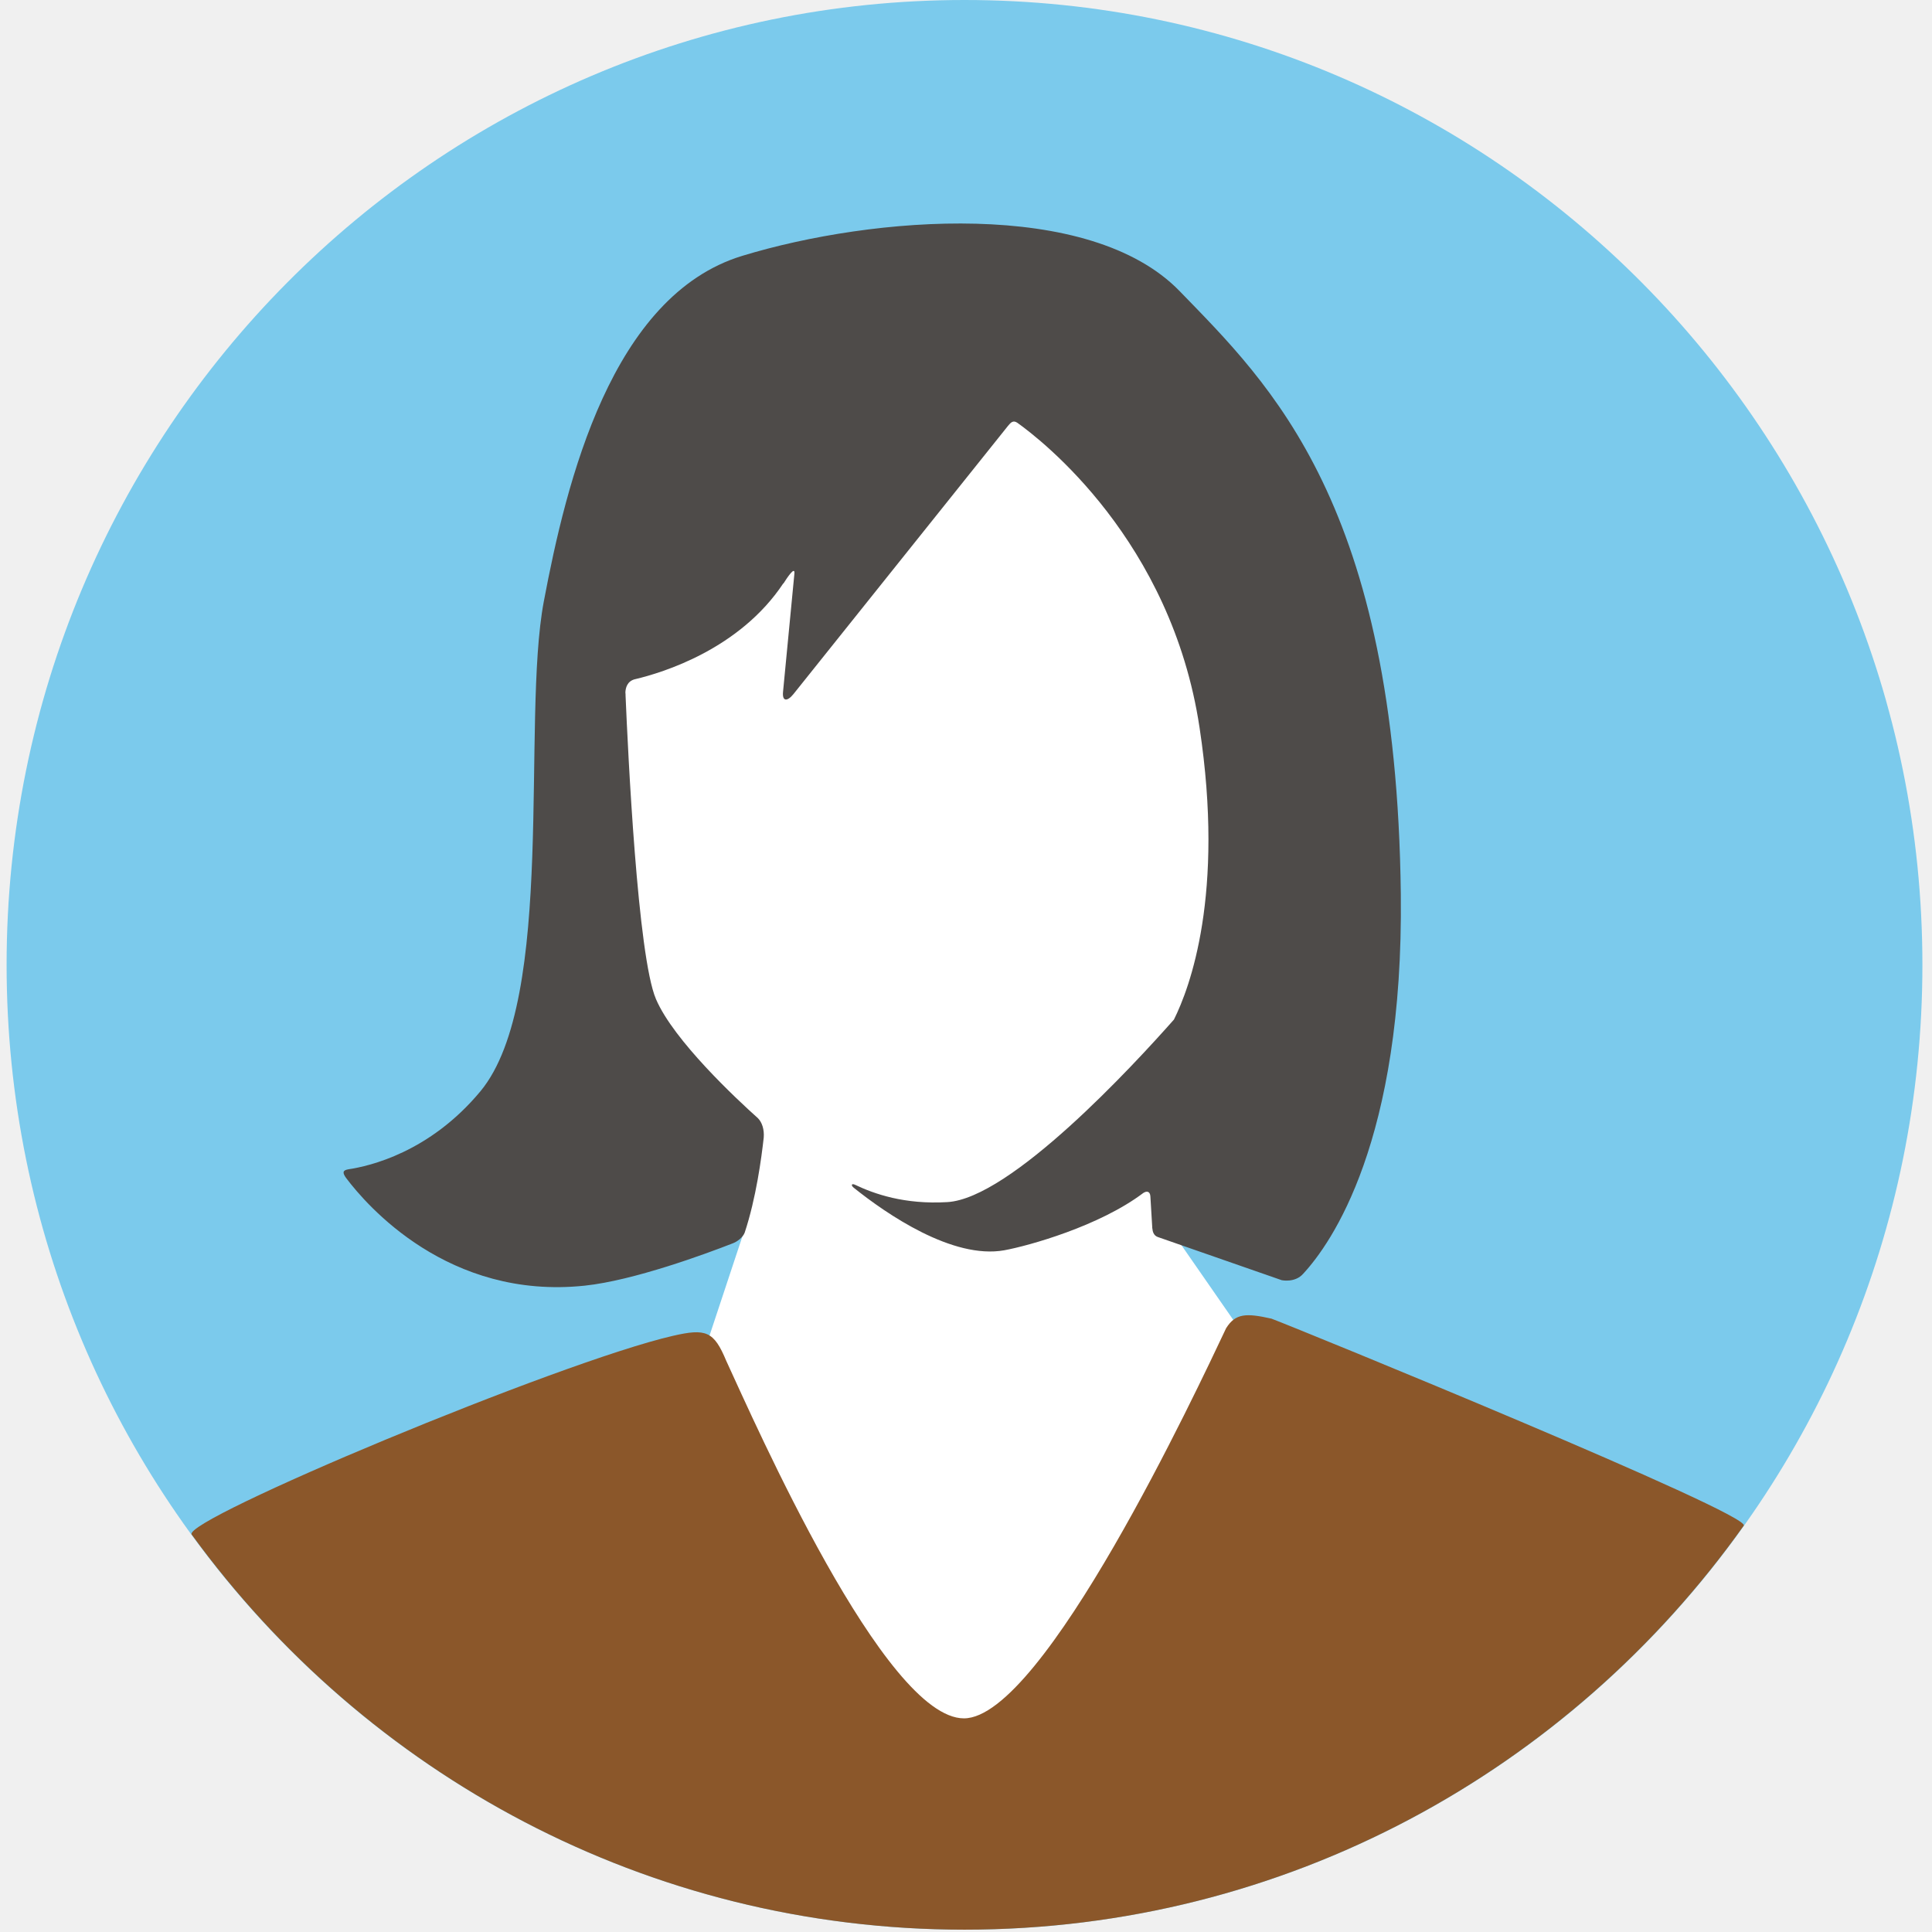
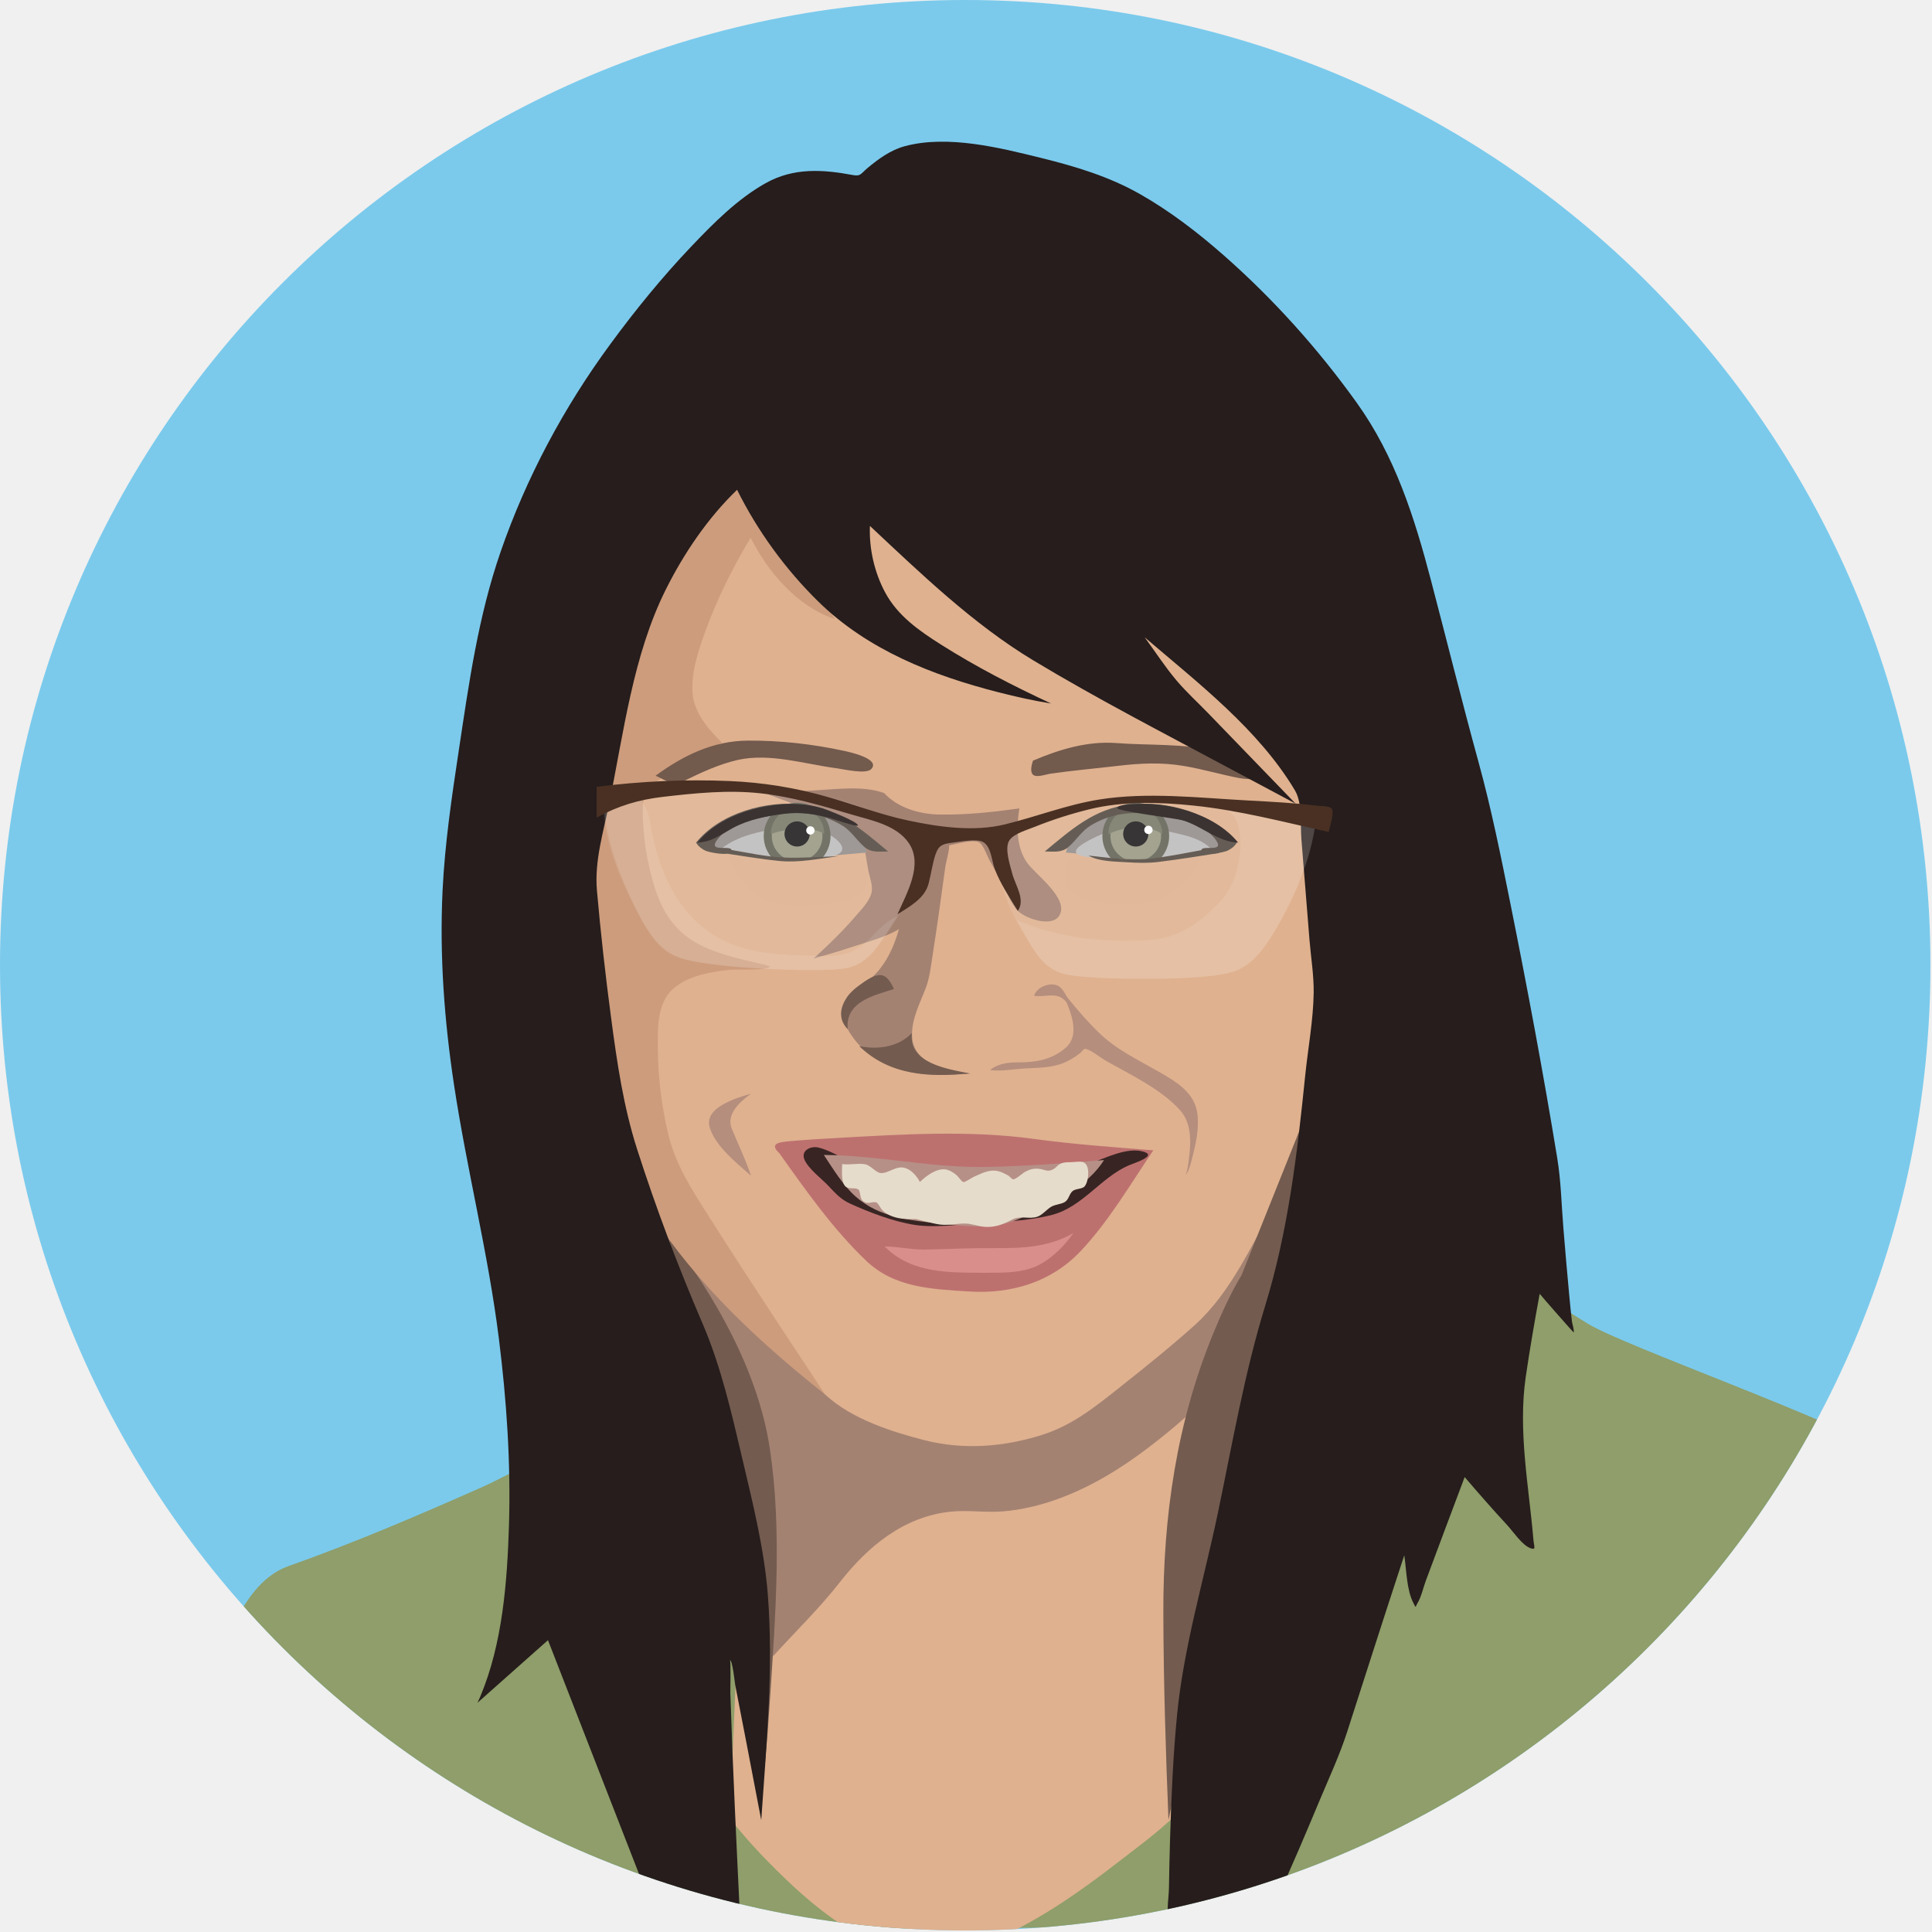
- <svg xmlns="http://www.w3.org/2000/svg" width="120" height="120" viewBox="0 0 120 120">
+ <svg xmlns="http://www.w3.org/2000/svg" xmlns:xlink="http://www.w3.org/1999/xlink" width="120" height="120" viewBox="0 0 120 120">
+   <defs>
+     <path id="jenn-a" d="M119.903,59.951 C119.903,93.061 93.061,119.903 59.951,119.903 C26.841,119.903 0,93.061 0,59.951 C0,26.841 26.841,0 59.951,0 C93.061,0 119.903,26.841 119.903,59.951" />
+   </defs>
  <g fill="none" fill-rule="evenodd">
-     <path fill="#7BCAEC" d="M119.404,59.927 C119.404,93.024 92.765,119.855 59.906,119.855 C27.05,119.855 0.41,93.024 0.41,59.927 C0.41,26.831 27.05,0 59.906,0 C92.765,0 119.404,26.831 119.404,59.927" />
-     <path fill="#FFFFFF" d="M43.38,85.037 L46.445,75.788 L45.699,70.934 L36.251,60.131 L36.355,36.064 L67.106,20.683 L79.285,50.846 L72.575,76.18 L78.527,84.757 C78.527,84.757 66.011,110.802 61.889,110.802 C57.768,110.802 43.38,85.037 43.38,85.037 Z" />
-     <path fill="#8B572A" d="M59.907,119.855 C79.863,119.855 97.515,109.949 108.307,94.762 C108.815,94.044 80.701,82.553 78.974,81.904 C77.384,81.545 76.737,81.577 76.156,82.498 C74.353,86.31 64.803,106.73 59.872,106.73 C54.94,106.73 46.917,88.436 45.11,84.527 C44.341,82.679 43.852,82.498 41.796,82.971 C34.72,84.597 11.256,94.421 11.906,95.314 C22.731,110.191 40.195,119.855 59.907,119.855" />
-     <path fill="#4E4B49" d="M36.315,79.855 C39.362,79.536 43.862,77.87 45.494,77.233 C45.791,77.126 46.138,76.861 46.253,76.564 C46.961,74.431 47.297,71.915 47.437,70.653 C47.475,70.162 47.339,69.717 47.076,69.452 C45.769,68.284 41.839,64.622 40.743,62.054 C39.604,59.399 39.004,46.715 38.855,43.213 C38.855,43.138 38.855,43.074 38.844,43.011 C38.855,42.746 38.94,42.309 39.448,42.184 L39.455,42.184 C41.165,41.779 45.938,40.325 48.657,36.227 L48.657,36.249 C48.879,35.899 49.394,35.113 49.341,35.633 C49.163,37.501 48.688,42.449 48.637,42.958 C48.572,43.595 48.908,43.573 49.279,43.116 C49.617,42.693 60.639,28.914 62.609,26.451 C62.788,26.229 62.935,26.089 63.188,26.259 C64.707,27.343 72.758,33.574 74.507,45.197 C76.078,55.569 73.896,61.364 72.916,63.327 C70.399,66.172 62.776,74.44 58.837,74.665 C56.182,74.823 54.296,74.155 53.114,73.591 C52.894,73.486 52.831,73.613 53.029,73.773 C55.064,75.407 59.174,78.23 62.377,77.657 C63.884,77.382 68.28,76.161 71.008,74.101 C71.23,73.953 71.43,73.995 71.452,74.303 L71.568,76.234 L71.568,76.268 L71.578,76.319 C71.589,76.458 71.641,76.735 71.904,76.83 L79.608,79.514 C79.608,79.514 80.44,79.696 80.947,79.111 C82.676,77.243 87.186,70.886 87.007,55.525 C86.722,31.302 78.881,23.871 73.273,18.086 C67.679,12.313 54.23,13.417 46.107,15.89 C37.981,18.363 35.178,29.922 33.776,37.364 C32.375,44.794 34.577,62.054 29.845,67.776 C26.693,71.575 22.943,72.435 21.636,72.627 C21.275,72.69 21.267,72.839 21.489,73.156 C22.774,74.867 27.845,80.747 36.315,79.855" />
+     <mask id="jenn-b" fill="#fff">
+       <use xlink:href="#jenn-a" />
+     </mask>
+     <use fill="#7BCAEC" xlink:href="#jenn-a" />
+     <path fill="#8F9E6A" d="M29.948,92.365 C31.126,91.843 32.363,91.064 33.622,90.768 C36.219,90.156 38.943,89.875 41.573,89.433 C46.749,88.565 51.924,87.696 57.1,86.827 C63.044,85.829 68.988,84.832 74.932,83.834 C79.799,83.017 84.666,82.2 89.532,81.383 C91.014,81.135 92.497,80.886 93.979,80.637 C94.418,80.563 95.185,80.271 95.631,80.36 C95.878,80.409 96.202,80.714 96.412,80.844 C97.142,81.297 97.872,81.751 98.602,82.204 C100.882,83.619 114.231,88.277 118.243,90.768 C118.894,91.173 117.856,95.18 117.869,95.909 C117.908,98.303 117.948,100.697 117.988,103.091 C118.073,108.218 118.158,113.344 118.243,118.47 C118.248,118.787 118.253,119.103 118.258,119.42 C114.706,119.441 111.153,119.462 107.6,119.483 C99.069,119.533 90.539,119.583 82.008,119.633 C71.691,119.693 61.374,119.753 51.057,119.814 C42.145,119.866 33.232,119.918 24.32,119.97 C21.388,119.987 18.456,120.005 15.524,120.022 C14.622,120.027 13.719,120.032 12.816,120.037 C12.442,120.04 11.742,120.183 11.388,120.046 C11.232,117.7 11.403,115.348 11.654,113.015 C12.087,108.993 12.698,104.737 14.453,101.049 C15.176,99.529 16.233,97.87 17.904,97.279 C21.991,95.833 25.986,94.12 29.948,92.365 Z" mask="url(#jenn-b)" />
+     <path fill="#DFB18F" d="M45.327,112.932 C45.48,109.425 45.633,105.919 45.786,102.412 C45.82,101.642 45.995,100.735 45.854,99.976 C45.705,99.172 45.313,98.348 45.057,97.573 C42.303,89.24 39.587,80.889 37.099,72.474 C36.156,69.283 35.045,66.016 34.559,62.715 C34.361,61.367 34.417,59.96 34.396,58.602 C34.357,56.097 34.369,53.591 34.448,51.087 C34.537,48.266 34.7,45.44 35.062,42.639 C35.337,40.506 35.667,38.248 36.569,36.274 C37.031,35.262 37.784,34.46 38.479,33.603 C39.534,32.303 40.585,31.002 41.671,29.728 C42.659,28.57 43.666,27.407 44.795,26.381 C45.333,25.892 46.14,25.07 46.944,25.167 C47.706,25.259 48.553,25.69 49.28,25.924 C50.951,26.464 52.619,27.016 54.28,27.585 C59.025,29.212 63.736,30.962 68.327,32.985 C72.453,34.803 76.851,36.789 80.253,39.811 C81.386,40.817 82.253,41.932 82.751,43.369 C83.375,45.168 83.651,47.09 83.866,48.973 C84.443,54.037 84.444,59.173 84.333,64.262 C84.236,68.72 84.024,73.181 83.645,77.625 C83.509,79.211 83.322,80.584 82.857,82.083 C81.792,85.513 80.809,88.968 79.798,92.414 C78.503,96.828 77.212,101.244 75.868,105.644 C75.397,107.184 74.926,108.725 74.412,110.252 C74.202,110.878 74.045,111.624 73.6,112.126 C72.404,113.475 70.792,114.616 69.375,115.717 C67.164,117.434 64.826,119.066 62.282,120.257 C59.935,121.357 57.559,121.917 55.057,120.981 C52.438,120.001 50.187,118.101 48.225,116.158 C47.2,115.143 46.215,114.071 45.327,112.932" mask="url(#jenn-b)" />
+     <path fill="#A48272" d="M40.722,75.044 C42.332,76.834 43.944,78.623 45.56,80.408 C47.447,82.494 49.252,84.804 51.341,86.696 C52.927,88.132 55.358,88.923 57.39,89.445 C59.808,90.067 62.287,89.882 64.664,89.143 C66.544,88.558 67.937,87.448 69.451,86.248 C71.061,84.971 72.67,83.684 74.2,82.312 C76.442,80.302 77.759,77.296 79.214,74.705 C78.996,77.083 78.549,79.482 77.828,81.759 C77.338,83.305 76.703,84.921 75.582,86.127 C74.308,87.498 72.849,88.755 71.363,89.889 C69.628,91.213 67.736,92.375 65.674,93.116 C64.59,93.506 63.461,93.776 62.311,93.873 C61.229,93.963 60.15,93.782 59.071,93.89 C56.152,94.183 53.902,96.051 52.169,98.269 C50.908,99.884 49.399,101.348 48.021,102.867 C45.891,94.746 43.761,86.626 41.63,78.505 C41.328,77.351 41.025,76.197 40.722,75.044" mask="url(#jenn-b)" />
+     <path fill="#735B4F" d="M41.536 76.73C44.443 80.545 47.098 85.204 47.817 89.987 48.573 95.012 48.169 100.291 47.839 105.339 47.745 106.764 47.64 108.188 47.508 109.61 46.836 105.912 46.165 102.214 45.493 98.516 44.421 92.616 43.35 86.716 42.278 80.816 42.03 79.454 41.783 78.092 41.536 76.73M77.118 79.194C78.866 74.831 80.613 70.469 82.361 66.106 81.259 71.391 80.158 76.677 79.056 81.962 77.3 90.388 75.544 98.814 73.788 107.241 73.384 109.177 72.981 111.114 72.577 113.05 72.404 108.782 72.271 104.508 72.257 100.236 72.236 94.199 73.083 88.287 75.415 82.683 75.91 81.492 76.451 80.301 77.118 79.194" mask="url(#jenn-b)" />
+     <path fill="#CD9C7C" d="M46.624,33.399 C45.543,35.196 44.589,37.104 43.862,39.072 C43.407,40.304 42.916,41.729 43.017,43.064 C43.107,44.252 44.012,45.332 44.844,46.126 C43.892,46.605 42.956,47.125 42.056,47.696 C41.077,48.317 39.918,48.933 39.915,50.196 C39.912,51.882 40.179,53.637 40.701,55.239 C41.275,56.999 42.226,58.186 43.95,58.911 C44.789,59.264 45.672,59.502 46.558,59.705 C46.618,59.718 47.833,59.997 47.816,60.028 C47.667,60.303 45.677,60.197 45.366,60.23 C44.148,60.362 42.721,60.59 41.78,61.444 C40.792,62.34 40.849,63.948 40.859,65.171 C40.874,66.923 41.093,68.694 41.495,70.399 C41.949,72.326 42.94,73.837 43.987,75.49 C45.43,77.767 46.906,80.024 48.386,82.277 C49.334,83.721 50.285,85.162 51.241,86.601 C47.744,83.838 44.314,80.711 41.656,77.125 C39.871,74.718 38.687,71.869 37.739,69.044 C36.572,65.568 35.884,61.941 35.642,58.284 C35.383,54.38 35.55,50.38 35.983,46.492 C36.365,43.062 37.057,39.554 38.696,36.48 C40.152,33.752 42.573,31.425 45.297,29.951 C45.951,29.597 46.822,29.133 47.254,29.893 C48.848,32.698 50.314,35.602 51.846,38.447 C49.514,37.679 47.684,35.511 46.624,33.399" mask="url(#jenn-b)" />
+     <path fill="#A48272" d="M53.215,61.382 C52.179,61.933 52.192,63.186 52.743,64.084 C53.508,65.331 54.42,65.807 55.747,66.331 C57.199,66.905 58.762,66.762 60.292,66.695 C58.861,66.465 56.718,66.153 56.65,64.352 C56.611,63.295 57.142,62.313 57.507,61.354 C57.739,60.742 57.808,60.08 57.91,59.436 C58.203,57.582 58.458,55.722 58.712,53.862 C58.764,53.479 59.049,52.647 58.926,52.274 C58.849,52.043 58.505,51.891 58.283,51.737 L54.594,49.175 C55.357,51.096 56.406,53.517 56.202,55.618 C55.989,57.805 55.308,60.269 53.215,61.382" mask="url(#jenn-b)" />
+     <path fill="#BD716F" d="M48.409,71.631 C50.046,73.937 51.743,76.345 53.796,78.304 C55.568,79.994 57.856,80.066 60.173,80.216 C62.761,80.385 65.267,79.661 67.098,77.733 C68.847,75.891 70.217,73.549 71.634,71.449 C69.164,71.251 66.682,71.077 64.226,70.741 C60.206,70.189 56.087,70.452 52.051,70.678 C51.071,70.733 50.09,70.787 49.112,70.877 C48.564,70.927 47.684,70.964 48.409,71.631" mask="url(#jenn-b)" />
+     <path fill="#382523" d="M52.562,72.042 C52.026,71.757 51.451,71.436 50.861,71.281 C50.372,71.153 49.742,71.445 49.956,72.002 C50.174,72.569 51.042,73.219 51.456,73.66 C51.867,74.097 52.229,74.5 52.78,74.75 C53.993,75.3 55.472,75.87 56.794,76.078 C58.041,76.274 59.454,76.063 60.704,75.983 C62.234,75.886 63.872,75.847 65.363,75.454 C67.234,74.961 68.36,73.156 70.092,72.39 C70.414,72.248 71.86,71.813 71.079,71.548 C70.052,71.198 68.625,71.949 67.683,72.274 C65.826,72.916 63.801,73.045 61.85,73.043 C58.747,73.04 55.6,72.679 52.562,72.042" mask="url(#jenn-b)" />
+     <path fill="#B69087" d="M51.17,71.736 C51.762,72.621 52.335,73.597 53.136,74.312 C54.634,75.649 56.575,75.8 58.493,76.011 C59.451,76.116 60.428,76.21 61.392,76.164 C62.457,76.113 63.398,75.705 64.332,75.213 C65.925,74.374 67.577,73.616 68.573,72.054 C66.135,72.257 63.687,72.437 61.24,72.483 C57.857,72.547 54.54,71.763 51.17,71.736" mask="url(#jenn-b)" />
+     <path fill="#725A4D" d="M40.719 48.182C42.434 46.922 44.3 46.013 46.458 46 48.458 45.988 50.48 46.215 52.433 46.639 52.74 46.705 54.704 47.126 54.12 47.763 53.799 48.113 52.391 47.774 52.009 47.725 50.029 47.47 47.814 46.751 45.825 47.201 44.616 47.475 43.497 48.011 42.39 48.551 41.785 48.847 41.335 48.445 40.719 48.182M64.158 47.247C65.791 46.549 67.552 46.016 69.34 46.153 71.386 46.309 73.576 46.165 75.576 46.668 75.935 46.758 76.214 46.912 76.54 47.083 76.984 47.318 77.667 47.509 78.018 47.879 78.671 48.57 77.269 48.386 76.925 48.319 75.798 48.101 74.695 47.772 73.561 47.579 72.142 47.338 70.829 47.403 69.407 47.571 68.021 47.734 66.628 47.855 65.247 48.055 64.982 48.094 64.37 48.321 64.158 48.115 63.958 47.921 64.086 47.476 64.158 47.247" mask="url(#jenn-b)" />
+     <path fill="#A48272" d="M54.921,49.262 C55.783,50.193 57.122,50.572 58.355,50.593 C60.005,50.621 61.682,50.439 63.315,50.213 C63.128,51.334 63.121,52.655 63.813,53.611 C64.326,54.32 66.431,55.83 65.795,56.87 C65.341,57.613 63.731,57.069 63.234,56.586 C62.78,56.145 62.481,55.254 62.175,54.706 C61.934,54.275 61.692,53.844 61.451,53.413 C61.307,53.154 61.099,52.529 60.855,52.346 C60.494,52.075 59.34,52.453 58.858,52.522 C58.63,52.554 58.41,52.537 58.285,52.682 C58.066,52.937 58.002,53.718 57.905,54.032 C57.587,55.066 57.251,56.469 56.447,57.25 C55.622,58.051 54.191,58.396 53.132,58.748 C52.274,59.034 51.406,59.296 50.533,59.533 C51.44,58.713 52.326,57.855 53.122,56.928 C53.475,56.518 54.056,55.94 54.146,55.374 C54.209,54.972 54.027,54.526 53.947,54.136 C53.832,53.571 53.768,52.992 53.649,52.43 C53.413,51.307 51.54,50.792 50.574,50.419 C49.617,50.048 48.652,49.695 47.691,49.333 C48.702,49.222 49.718,49.139 50.734,49.084 C52.033,49.012 53.671,48.794 54.921,49.262" mask="url(#jenn-b)" />
+     <path fill="#948D8B" d="M45.371,53.068 C46.738,53.21 48.08,53.376 49.456,53.311 C50.927,53.242 52.384,53.064 53.851,52.954 C53.651,52.27 53.548,52.1 52.976,51.673 C52.038,50.971 50.92,50.332 49.733,50.216 C48.534,50.099 47.036,50.443 45.895,50.817 C44.978,51.118 44.31,51.747 43.769,52.538 L45.371,53.068 Z" mask="url(#jenn-b)" />
+     <path fill="#BEBCBC" d="M44.805,52.717 C45.979,51.767 47.818,51.499 49.28,51.381 C50.105,51.314 50.741,51.443 51.479,51.826 C52.021,52.107 52.866,52.837 51.817,53.151 C50.922,53.419 49.672,53.234 48.747,53.243 C47.416,53.256 46.045,53.277 44.805,52.717" mask="url(#jenn-b)" />
+     <path fill="#999984" d="M51.336,51.928 C51.336,52.933 50.519,53.747 49.511,53.747 C48.503,53.747 47.686,52.933 47.686,51.928 C47.686,50.923 48.503,50.109 49.511,50.109 C50.519,50.109 51.336,50.923 51.336,51.928" mask="url(#jenn-b)" />
+     <path stroke="#646556" stroke-width=".5" d="M51.336,51.928 C51.336,52.933 50.519,53.747 49.511,53.747 C48.503,53.747 47.686,52.933 47.686,51.928 C47.686,50.923 48.503,50.109 49.511,50.109 C50.519,50.109 51.336,50.923 51.336,51.928 Z" mask="url(#jenn-b)" />
+     <path fill="#797A68" d="M51.185,51.817 C50.481,51.213 48.389,51.554 47.886,51.817 C47.859,50.909 48.625,50.173 49.535,50.173 C50.446,50.173 51.236,50.91 51.185,51.817" mask="url(#jenn-b)" />
+     <path fill="#221F20" d="M50.293,51.799 C50.293,52.23 49.943,52.579 49.511,52.579 C49.078,52.579 48.728,52.23 48.728,51.799 C48.728,51.368 49.078,51.018 49.511,51.018 C49.943,51.018 50.293,51.368 50.293,51.799" mask="url(#jenn-b)" />
+     <path fill="#FEFEFE" d="M50.596,51.579 C50.596,51.722 50.48,51.838 50.336,51.838 C50.193,51.838 50.076,51.722 50.076,51.579 C50.076,51.436 50.193,51.32 50.336,51.32 C50.48,51.32 50.596,51.436 50.596,51.579" mask="url(#jenn-b)" />
+     <path fill="#544B43" d="M43.235,52.335 C44.741,50.479 47.621,49.694 49.929,49.974 C52.103,50.237 53.56,51.56 55.162,52.886 C54.615,52.886 54.132,52.982 53.699,52.613 C53.206,52.194 52.877,51.615 52.313,51.274 C51.097,50.54 49.802,50.374 48.411,50.577 C47.187,50.756 45.449,51.042 44.617,52.068 C43.799,53.078 45.564,52.38 45.43,52.869 C45.337,53.21 44.039,52.942 43.816,52.838 C43.578,52.726 43.367,52.564 43.235,52.335" mask="url(#jenn-b)" />
+     <path fill="#DEB18F" d="M45.159,52.98 C46.705,53.187 48.312,53.448 49.874,53.378 C50.9,53.333 51.924,53.23 52.953,53.278 C53.688,53.313 53.848,53.628 53.922,54.398 C54.11,56.342 50.092,56.294 48.849,56.226 C46.893,56.118 45.841,54.698 45.159,52.98" mask="url(#jenn-b)" />
+     <path fill="#948D8B" d="M74.685,53.068 C73.317,53.21 71.976,53.376 70.599,53.311 C69.129,53.242 67.671,53.064 66.204,52.954 C66.405,52.27 66.508,52.1 67.08,51.673 C68.018,50.971 69.135,50.332 70.323,50.216 C71.522,50.099 73.019,50.443 74.161,50.817 C75.078,51.118 75.746,51.747 76.287,52.538 C75.753,52.715 75.219,52.892 74.685,53.068" mask="url(#jenn-b)" />
+     <path fill="#BEBCBC" d="M75.258,52.771 C74.763,52.211 74.016,51.983 73.315,51.814 C72.207,51.548 71.089,51.34 69.944,51.435 C69.128,51.502 68.336,51.819 67.619,52.205 C67.173,52.444 66.294,52.966 67.262,53.178 C68.28,53.401 69.591,53.225 70.62,53.238 C72.162,53.258 73.798,53.359 75.258,52.771" mask="url(#jenn-b)" />
+     <path fill="#999984" d="M68.72,51.928 C68.72,52.933 69.537,53.747 70.545,53.747 C71.553,53.747 72.37,52.933 72.37,51.928 C72.37,50.923 71.553,50.109 70.545,50.109 C69.537,50.109 68.72,50.923 68.72,51.928" mask="url(#jenn-b)" />
+     <path stroke="#646556" stroke-width=".5" d="M68.72,51.928 C68.72,52.933 69.537,53.747 70.545,53.747 C71.553,53.747 72.37,52.933 72.37,51.928 C72.37,50.923 71.553,50.109 70.545,50.109 C69.537,50.109 68.72,50.923 68.72,51.928 Z" mask="url(#jenn-b)" />
+     <path fill="#797A68" d="M68.854,51.825 C69.598,51.339 71.516,51.215 72.187,51.825 C72.215,50.908 71.441,50.164 70.521,50.164 C69.6,50.164 68.802,50.909 68.854,51.825" mask="url(#jenn-b)" />
+     <path fill="#221F20" d="M69.762,51.799 C69.762,52.23 70.113,52.579 70.545,52.579 C70.977,52.579 71.328,52.23 71.328,51.799 C71.328,51.368 70.977,51.018 70.545,51.018 C70.113,51.018 69.762,51.368 69.762,51.799" mask="url(#jenn-b)" />
+     <path fill="#FEFEFE" d="M71.071,51.547 C71.071,51.69 71.187,51.806 71.331,51.806 C71.474,51.806 71.591,51.69 71.591,51.547 C71.591,51.404 71.474,51.287 71.331,51.287 C71.187,51.287 71.071,51.404 71.071,51.547" mask="url(#jenn-b)" />
+     <path fill="#544B43" d="M76.821,52.335 C75.315,50.479 72.434,49.694 70.127,49.974 C67.953,50.237 66.496,51.56 64.894,52.886 C65.441,52.886 65.924,52.982 66.357,52.613 C66.85,52.194 67.179,51.615 67.743,51.274 C68.959,50.54 70.254,50.374 71.645,50.577 C72.869,50.756 74.607,51.042 75.439,52.068 C76.257,53.078 74.492,52.38 74.625,52.869 C74.719,53.21 76.017,52.942 76.24,52.838 C76.478,52.726 76.689,52.564 76.821,52.335" mask="url(#jenn-b)" />
+     <path fill="#261D1C" d="M43.317 52.335C44.429 50.964 46.239 50.275 47.94 50.024 49.005 49.867 50.088 49.895 51.122 50.214 51.286 50.265 53.383 51.059 53.279 51.28 53.233 51.379 51.707 50.853 51.555 50.812 50.609 50.56 49.714 50.422 48.737 50.544 47.662 50.678 46.477 50.906 45.517 51.431 44.777 51.835 44.203 52.307 43.317 52.335M76.903 52.335C76.127 51.381 74.996 50.762 73.841 50.39 73.003 50.12 72.127 49.955 71.245 49.932 71.033 49.927 69.398 49.902 69.392 50.194 69.388 50.382 73.034 50.828 73.459 50.953 74.66 51.308 75.629 52.292 76.903 52.335" mask="url(#jenn-b)" />
+     <path fill="#DEB18F" d="M74.897,52.98 C73.389,53.182 71.832,53.425 70.307,53.383 C69.294,53.355 68.287,53.247 67.271,53.273 C66.543,53.292 66.379,53.335 66.195,54.081 C65.659,56.259 69.421,56.266 70.79,56.17 C72.715,56.035 73.928,54.514 74.897,52.98" mask="url(#jenn-b)" />
+     <path fill="#261D1C" d="M45.781,30.421 C47.045,32.969 48.797,35.377 50.827,37.365 C53.893,40.368 57.919,41.952 62.022,43 C63.098,43.275 64.186,43.52 65.283,43.695 C62.944,42.608 60.627,41.418 58.448,40.037 C57.087,39.175 55.765,38.256 54.983,36.807 C54.314,35.566 53.973,34.076 54.032,32.665 C57.186,35.621 60.457,38.775 64.175,41.014 C68.197,43.437 72.395,45.595 76.533,47.813 C77.844,48.516 79.157,49.218 80.471,49.916 C78.667,48.049 76.863,46.183 75.059,44.317 C74.403,43.637 73.683,42.983 73.073,42.261 C72.361,41.42 71.751,40.47 71.096,39.582 C74.399,42.41 78.17,45.303 80.427,49.086 C80.91,49.897 80.759,51.203 80.833,52.127 C81,54.204 81.166,56.281 81.333,58.357 C81.42,59.442 81.61,60.572 81.595,61.661 C81.572,63.358 81.243,65.105 81.07,66.792 C80.576,71.629 80.021,76.418 78.586,81.093 C77.291,85.313 76.539,89.704 75.635,94.019 C74.767,98.161 73.517,102.315 73.108,106.532 C72.863,109.07 72.752,111.621 72.676,114.169 C72.645,115.202 72.622,116.234 72.606,117.267 C72.598,117.835 72.451,118.608 72.587,119.163 C72.68,119.543 72.684,119.432 73.186,119.472 C74.191,119.552 75.201,119.61 76.21,119.608 C76.877,119.607 78.138,119.737 78.661,119.211 C78.984,118.887 79.164,118.252 79.351,117.848 C80.263,115.876 81.107,113.873 81.946,111.869 C82.542,110.448 83.204,109.024 83.678,107.556 C84.742,104.259 85.792,100.958 86.873,97.666 C86.989,97.312 87.106,96.958 87.222,96.603 C87.359,97.501 87.365,98.761 87.79,99.568 C87.973,99.914 87.889,99.836 88.049,99.565 C88.284,99.169 88.398,98.618 88.558,98.188 C89.358,96.038 90.165,93.89 90.973,91.743 C91.838,92.753 92.715,93.755 93.619,94.732 C93.978,95.12 94.532,95.957 95.042,96.154 C95.436,96.305 95.279,96.056 95.245,95.652 C94.958,92.283 94.277,88.887 94.767,85.517 C95.018,83.792 95.318,82.074 95.632,80.36 C95.818,80.595 97.732,82.772 97.74,82.759 C97.797,82.661 97.652,82.201 97.637,82.086 C97.574,81.577 97.527,81.065 97.478,80.554 C97.342,79.124 97.221,77.693 97.103,76.262 C96.985,74.831 96.958,73.367 96.726,71.948 C95.857,66.638 94.862,61.34 93.802,56.065 C93.218,53.158 92.631,50.239 91.846,47.379 C90.809,43.601 89.868,39.806 88.873,36.017 C87.851,32.124 86.647,28.334 84.281,25.031 C81.883,21.68 79.085,18.56 75.986,15.839 C74.386,14.434 72.682,13.124 70.827,12.067 C68.906,10.973 66.845,10.35 64.706,9.82 C62.116,9.179 58.867,8.359 56.192,9.082 C55.324,9.317 54.561,9.869 53.881,10.439 C53.448,10.802 53.463,10.963 52.973,10.872 C51.098,10.522 49.29,10.403 47.552,11.378 C45.801,12.36 44.318,13.859 42.947,15.299 C41.13,17.208 39.461,19.26 37.902,21.383 C35.013,25.317 32.691,29.658 31.095,34.27 C29.698,38.306 29.128,42.427 28.494,46.624 C28.057,49.517 27.628,52.407 27.488,55.333 C27.295,59.369 27.599,63.41 28.203,67.401 C29.001,72.674 30.323,77.842 30.986,83.141 C31.465,86.971 31.73,90.84 31.614,94.701 C31.507,98.225 31.222,102.078 29.831,105.375 C29.776,105.507 29.719,105.637 29.655,105.764 C31.116,104.467 32.576,103.171 34.036,101.874 C35.178,104.807 36.32,107.74 37.462,110.673 C38.238,112.664 39.013,114.655 39.788,116.645 C40.059,117.341 40.33,118.037 40.601,118.732 C40.668,118.905 40.788,119.513 40.947,119.622 C41.045,119.688 41.418,119.61 41.529,119.605 C42.09,119.582 42.652,119.559 43.213,119.535 C44.135,119.497 45.056,119.459 45.978,119.42 C45.751,114.666 45.516,109.911 45.362,105.154 C45.358,105.023 45.402,103.127 45.34,103.104 C45.505,103.165 45.638,104.527 45.671,104.69 C45.896,105.83 46.116,106.971 46.336,108.113 C46.653,109.76 46.968,111.407 47.282,113.055 C47.598,108.426 48.056,103.648 47.688,99.014 C47.465,96.201 46.762,93.385 46.117,90.646 C45.451,87.817 44.794,84.899 43.642,82.22 C42.117,78.671 40.746,75.042 39.567,71.364 C38.721,68.721 38.323,65.985 37.959,63.24 C37.608,60.602 37.308,57.953 37.076,55.302 C36.917,53.482 37.476,51.678 37.839,49.904 C38.744,45.48 39.318,40.696 41.352,36.62 C42.475,34.371 43.961,32.175 45.781,30.421" mask="url(#jenn-b)" />
+     <path fill="#E6DCCB" d="M56.866,75.71 C57.294,75.824 57.725,75.933 58.159,76.023 C58.809,76.159 59.298,75.997 59.919,75.995 C60.321,75.993 60.756,76.171 61.166,76.201 C61.804,76.248 62.307,76.045 62.864,75.753 C63.4,75.472 63.888,75.748 64.426,75.574 C64.74,75.472 65.015,75.111 65.304,74.948 C65.562,74.803 65.859,74.809 66.11,74.675 C66.396,74.521 66.375,74.208 66.613,73.986 C66.79,73.822 67.218,73.864 67.369,73.686 C67.619,73.393 67.745,72.348 67.278,72.182 C67.112,72.123 66.761,72.177 66.57,72.183 C66.384,72.188 66.19,72.181 66.009,72.229 C65.691,72.313 65.652,72.505 65.396,72.638 C65.041,72.821 64.871,72.619 64.478,72.592 C64.162,72.57 63.949,72.64 63.67,72.785 C63.508,72.869 63.109,73.249 62.932,73.252 C62.856,73.253 62.697,73.051 62.62,73.011 C62.306,72.843 62.009,72.69 61.638,72.709 C61.237,72.73 60.802,72.951 60.443,73.115 C60.368,73.149 59.927,73.445 59.833,73.421 C59.729,73.395 59.501,73.06 59.412,72.988 C59.206,72.821 58.958,72.656 58.687,72.632 C58.119,72.582 57.526,73.046 57.136,73.412 C56.945,73.059 56.637,72.685 56.244,72.554 C55.656,72.359 55.19,72.907 54.692,72.859 C54.399,72.83 54.079,72.379 53.728,72.314 C53.285,72.233 52.783,72.371 52.311,72.302 C52.302,72.662 52.235,73.344 52.472,73.646 C52.687,73.92 53.13,73.718 53.326,73.894 C53.457,74.012 53.391,74.412 53.587,74.586 C53.913,74.874 54.179,74.576 54.453,74.696 C54.54,74.735 54.725,75.091 54.804,75.167 C55.338,75.684 56.155,75.756 56.866,75.71" mask="url(#jenn-b)" />
+     <path fill="#D98E8C" d="M54.948,77.418 C56.59,79.104 58.961,79.047 61.166,79.052 C62.309,79.054 63.6,79.088 64.628,78.516 C65.441,78.063 66.137,77.344 66.671,76.588 C64.808,77.658 62.885,77.51 60.823,77.527 C59.681,77.536 58.541,77.6 57.4,77.611 C56.571,77.618 55.775,77.427 54.948,77.418" mask="url(#jenn-b)" />
+     <path fill="#B58E7D" d="M61.492 66.465C61.95 66.074 62.594 65.985 63.176 65.987 64.284 65.993 65.31 65.842 66.186 65.085 67.267 64.15 66.298 62.342 65.784 61.294 66.538 62.286 67.347 63.252 68.238 64.126 69.307 65.174 70.632 65.798 71.918 66.536 73.071 67.198 74.264 67.866 74.387 69.308 74.452 70.066 74.323 70.845 74.132 71.577 74.084 71.759 73.86 72.887 73.63 72.944 73.774 72.908 73.9 71.477 73.909 71.366 73.973 70.523 73.882 69.609 73.294 68.954 72.102 67.624 70.144 66.718 68.612 65.842 68.376 65.708 67.644 65.118 67.371 65.149 67.3 65.157 67.154 65.358 67.09 65.408 66.782 65.647 66.463 65.853 66.1 66.005 65.31 66.336 64.484 66.315 63.647 66.363 62.96 66.403 62.177 66.556 61.492 66.465M46.646 67.932C45.952 68.437 45.078 69.206 45.457 70.117 45.86 71.087 46.308 72.023 46.646 73.023 45.756 72.244 44.439 71.199 44.081 70.033 43.7 68.791 45.755 68.184 46.646 67.932" mask="url(#jenn-b)" />
+     <path fill="#544B43" d="M45.308 52.773C46.425 52.955 47.574 53.218 48.705 53.263 49.817 53.308 50.949 53.212 52.062 53.181 50.887 53.33 49.636 53.595 48.452 53.48 47.161 53.354 45.873 53.123 44.589 52.936 44.829 52.882 45.069 52.827 45.308 52.773M67.606 53.14C69.037 53.301 70.479 53.49 71.912 53.278 72.792 53.147 73.668 52.984 74.542 52.819 75.124 52.709 75.227 52.669 75.747 52.977 74.478 53.177 73.207 53.385 71.931 53.539 71.294 53.615 70.664 53.599 70.023 53.558 69.281 53.51 68.272 53.523 67.606 53.14" mask="url(#jenn-b)" />
+     <path fill="#FEFEFE" fill-opacity=".1" d="M75.761 56.022C74.418 57.41 73.19 58.281 71.227 58.393 68.428 58.552 65.734 58.243 63.136 57.148 63.786 58.146 64.226 59.437 65.251 60.131 65.944 60.6 66.821 60.625 67.629 60.682 69.791 60.836 71.986 60.85 74.149 60.701 75 60.642 75.915 60.595 76.731 60.322 77.654 60.013 78.288 59.191 78.809 58.41 80.158 56.39 81.254 53.9 81.651 51.503 81.688 51.277 81.813 50.884 81.688 50.738 81.543 50.567 80.724 50.544 80.514 50.509 79.105 50.273 77.608 50.093 76.187 50.328 77.023 50.694 77.071 52.01 77.029 52.769 76.965 53.924 76.582 55.174 75.761 56.022M40.389 51.085C40.984 54.944 42.865 58.294 46.933 59.072 48.296 59.333 49.69 59.334 51.073 59.381 52.06 59.414 52.86 59.27 53.644 58.636 54.33 58.081 54.866 57.246 55.726 56.935 54.998 57.937 54.47 59.286 53.315 59.888 52.572 60.276 51.637 60.229 50.819 60.239 48.608 60.266 46.368 60.169 44.175 59.874 43.395 59.769 42.518 59.677 41.799 59.333 40.861 58.885 40.255 57.864 39.777 56.989 38.683 54.988 37.449 52.251 37.485 49.932 37.493 49.396 37.906 49.337 38.465 49.271 39.627 49.134 40.226 50.033 40.389 51.085" mask="url(#jenn-b)" />
+     <path fill="#735B4F" d="M55.524 61.433C55.395 61.139 55.181 60.72 54.862 60.6 54.379 60.418 53.712 60.958 53.339 61.223 52.483 61.83 51.752 62.995 52.653 63.926 52.489 62.242 54.222 61.836 55.524 61.433M53.367 64.975C54.522 65.213 55.79 65.04 56.64 64.165 56.401 66.045 58.862 66.401 60.218 66.67 57.725 66.917 55.262 66.814 53.367 64.975" mask="url(#jenn-b)" />
+     <path fill="#B58E7D" d="M64.232,61.855 C64.381,61.262 65.378,60.926 65.833,61.307 C66.199,61.615 66.396,62.252 66.551,62.69 C66.364,62.372 66.081,61.978 65.709,61.875 C65.27,61.753 64.706,61.924 64.232,61.855" mask="url(#jenn-b)" />
+     <path fill="#FEFEFE" fill-opacity=".1" d="M61.815 52.33C61.959 53.731 62.189 55.23 62.784 56.517 63.192 57.4 63.757 58.318 64.306 59.123 64.832 59.894 65.484 60.411 66.422 60.563 67.919 60.805 69.491 60.789 71.003 60.792 72.699 60.796 74.462 60.8 76.132 60.468 77.826 60.132 78.736 58.665 79.51 57.236 80.478 55.449 81.318 53.515 81.651 51.503 81.744 50.939 81.901 50.856 81.443 50.703 80.718 50.46 79.801 50.454 79.047 50.352 76.367 49.986 73.598 49.552 70.888 49.615 68.7 49.665 66.474 50.1 64.435 50.901 63.514 51.263 62.673 51.842 61.815 52.33M57.293 52.191C57.077 53.583 56.77 55.069 56.11 56.322 55.657 57.184 55.047 58.073 54.456 58.847 53.889 59.591 53.217 60.074 52.269 60.178 50.727 60.346 49.123 60.246 47.579 60.168 45.898 60.083 44.146 59.997 42.51 59.57 40.878 59.144 40.053 57.621 39.371 56.192 38.51 54.388 37.779 52.445 37.538 50.455 37.524 50.338 37.371 49.715 37.463 49.615 37.514 49.559 37.692 49.588 37.774 49.563 38.464 49.357 39.353 49.406 40.066 49.345 42.753 49.115 45.526 48.829 48.222 49.006 50.455 49.153 52.71 49.704 54.749 50.63 55.651 51.039 56.461 51.66 57.293 52.191" mask="url(#jenn-b)" />
+     <path fill="#493023" d="M37.055,48.869 C39.789,48.525 42.579,48.393 45.332,48.513 C47.375,48.601 49.338,48.917 51.306,49.471 C53.002,49.948 54.674,50.595 56.4,50.961 C58.319,51.369 60.477,51.676 62.407,51.207 C64.386,50.726 66.276,49.976 68.298,49.656 C71.267,49.184 74.468,49.554 77.454,49.716 C78.896,49.795 80.348,49.864 81.783,50.042 C81.988,50.067 82.557,50.05 82.704,50.217 C82.902,50.442 82.586,51.382 82.527,51.677 C79.762,51.065 76.975,50.329 74.154,50.038 C72.015,49.816 69.76,49.75 67.658,50.267 C66.501,50.551 65.347,50.922 64.242,51.367 C63.813,51.541 62.988,51.771 62.705,52.179 C62.365,52.67 62.738,53.731 62.87,54.25 C63.06,54.993 63.707,55.854 63.221,56.578 C62.707,55.747 62.133,54.888 61.784,53.973 C61.597,53.48 61.565,52.534 61.026,52.282 C60.604,52.086 59.597,52.286 59.142,52.342 C58.568,52.414 58.306,52.491 58.116,53.044 C57.912,53.642 57.836,54.281 57.674,54.89 C57.429,55.814 56.508,56.299 55.741,56.791 C56.313,55.495 57.357,53.706 56.452,52.371 C55.672,51.221 54.066,50.944 52.82,50.569 C51.003,50.023 49.122,49.481 47.23,49.273 C45.229,49.054 43.185,49.261 41.194,49.492 C39.671,49.67 38.418,50.042 37.055,50.784 L37.055,48.869 Z" mask="url(#jenn-b)" />
  </g>
</svg>
